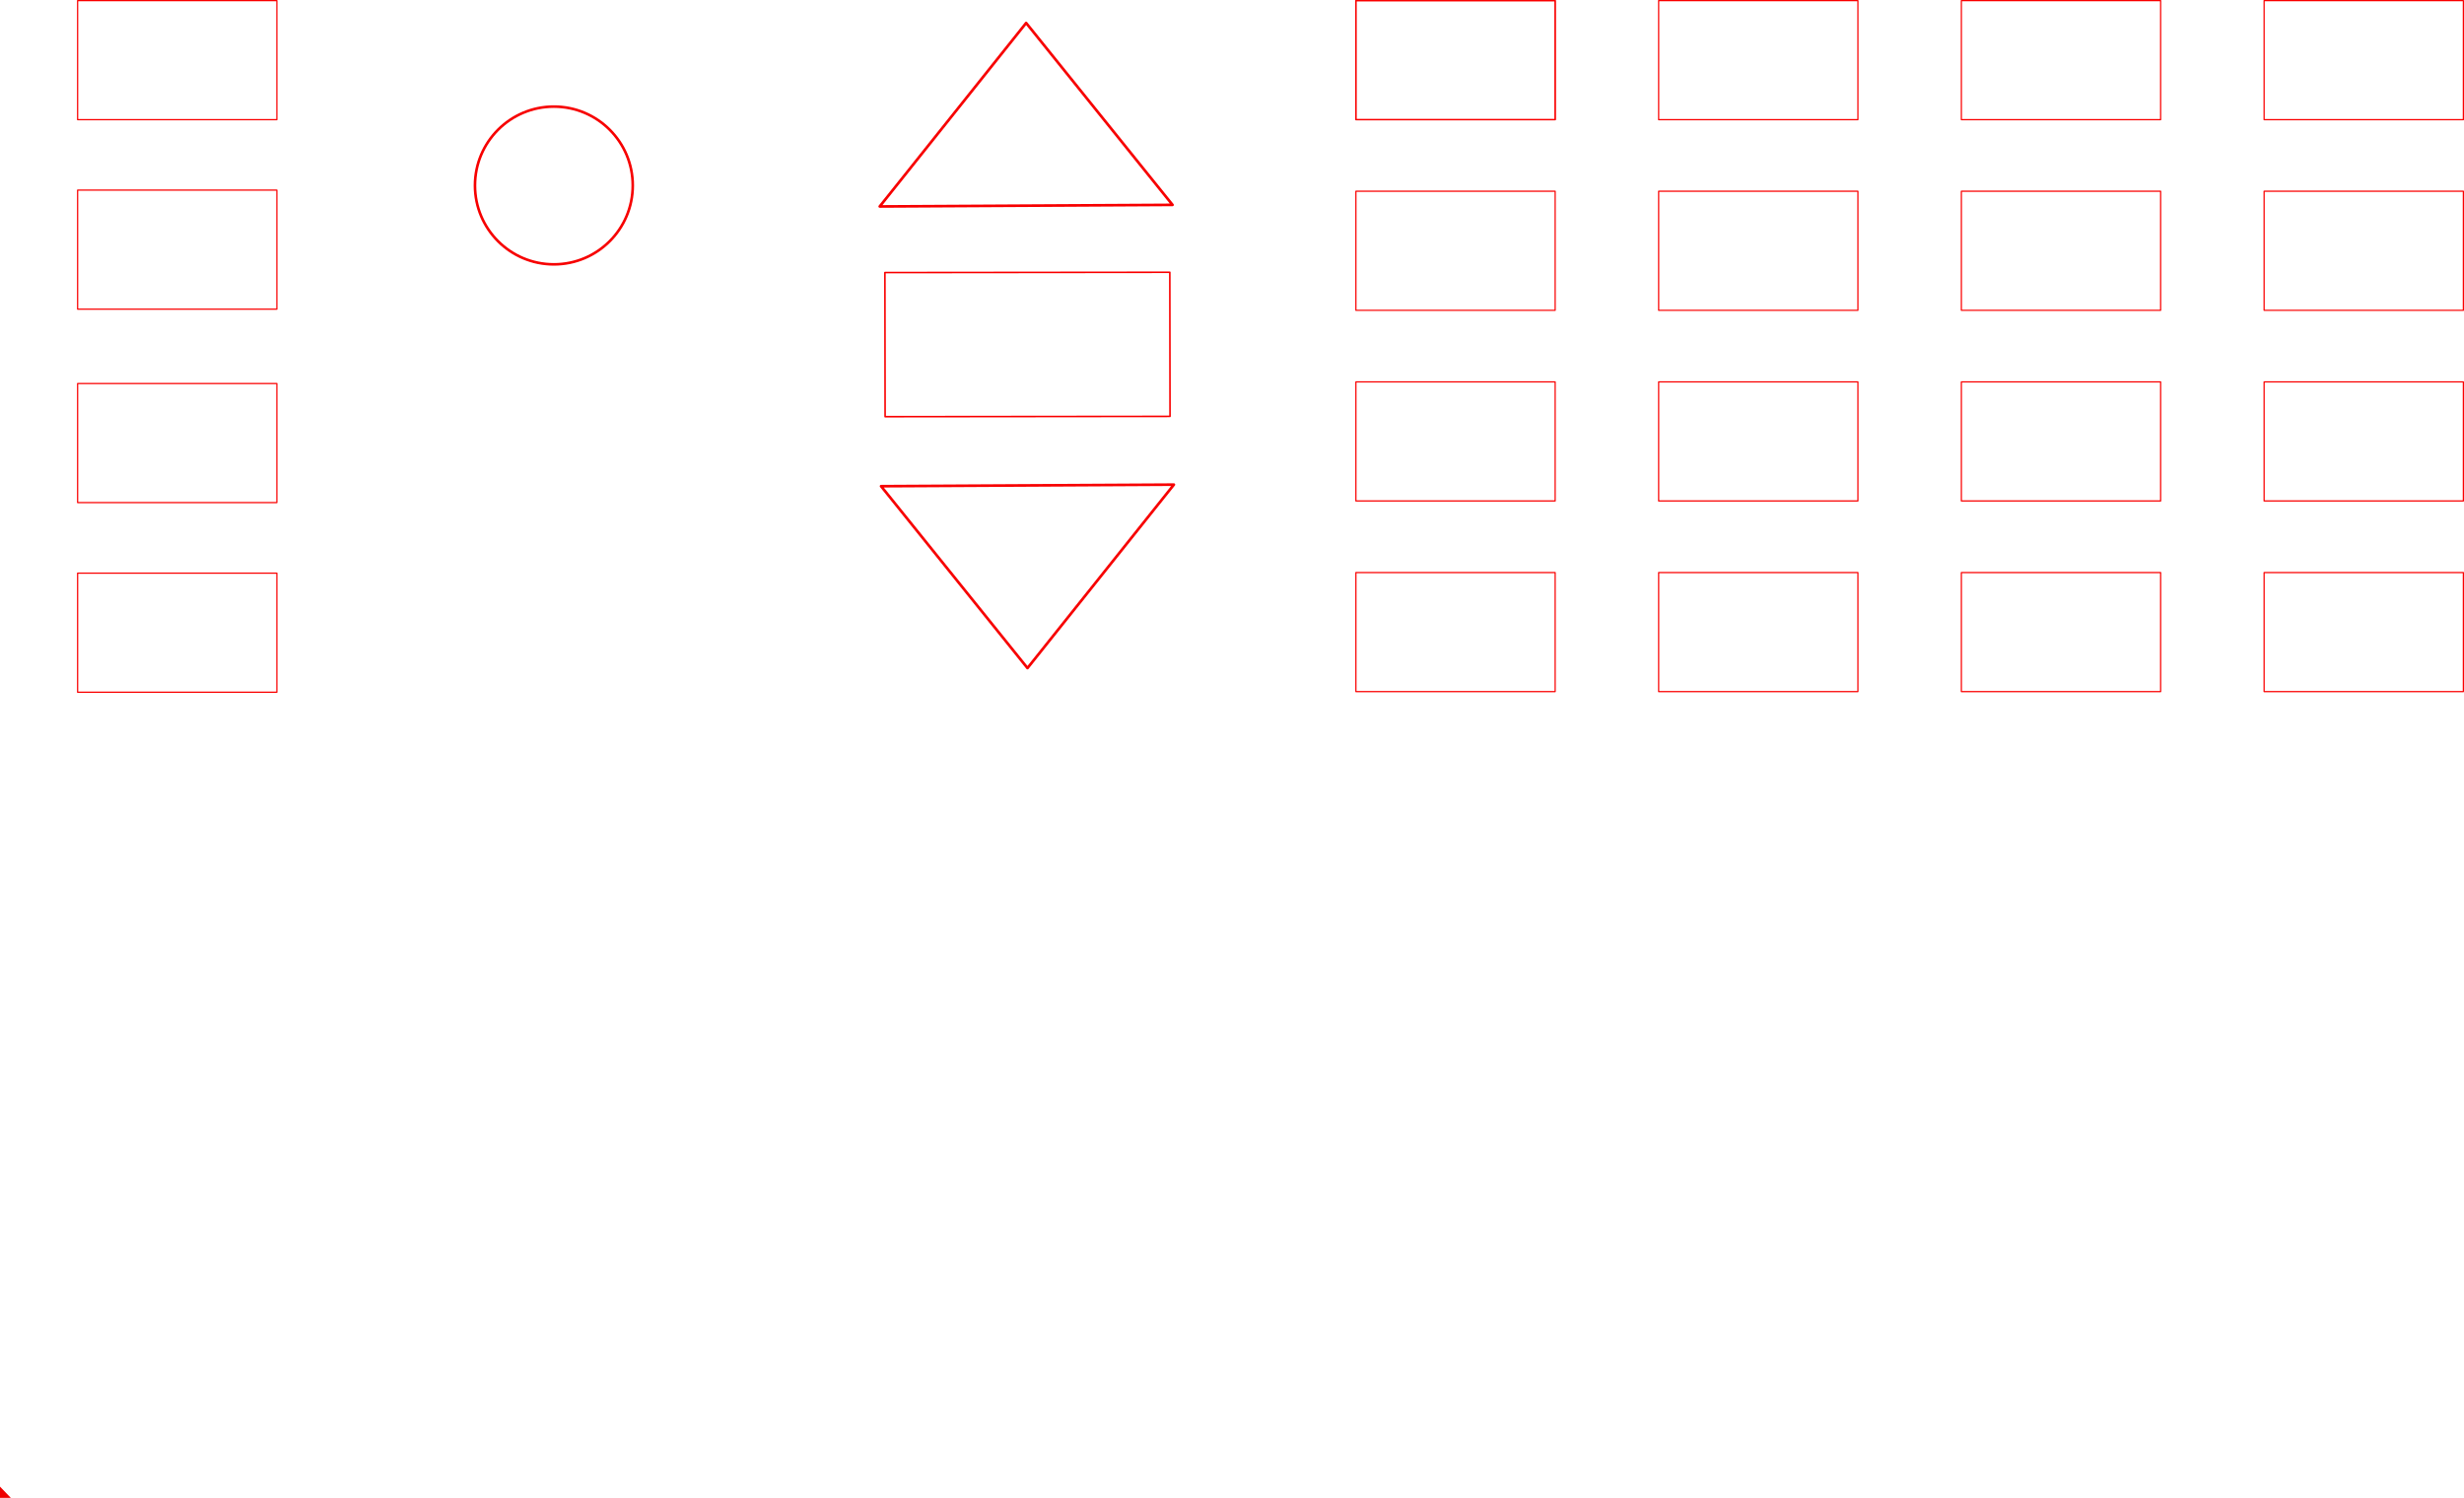
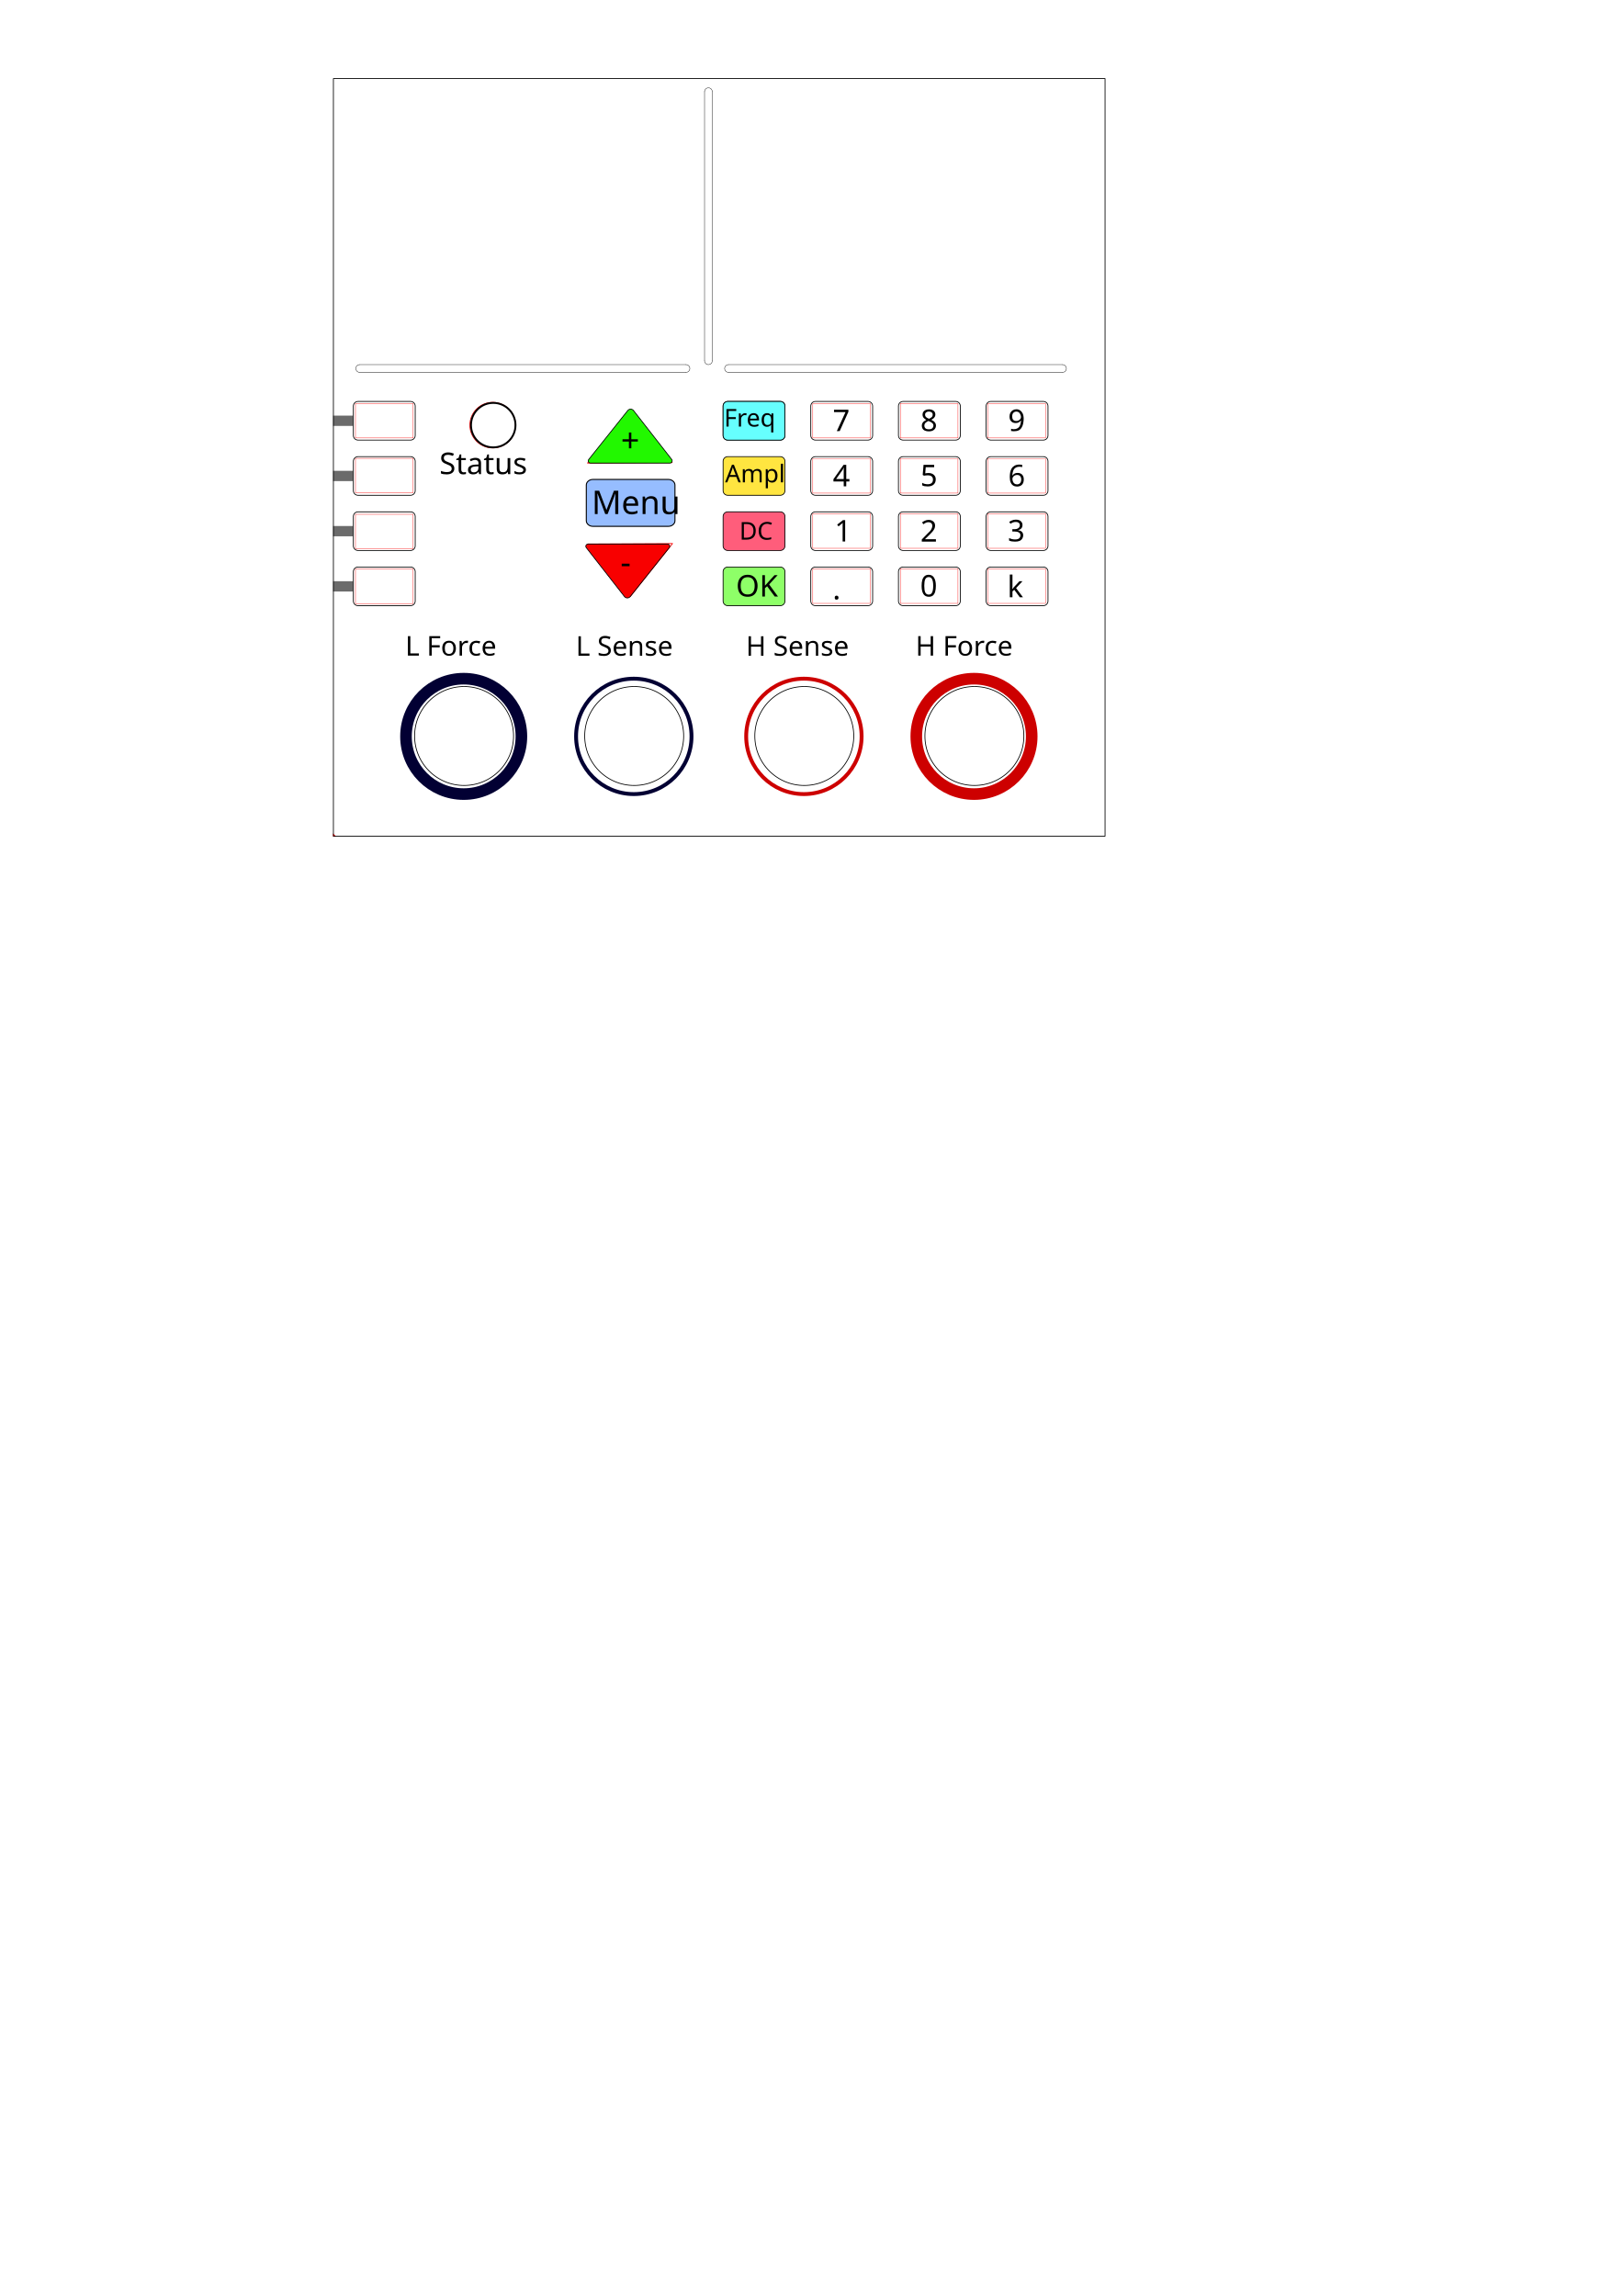
- <svg xmlns="http://www.w3.org/2000/svg" xmlns:xlink="http://www.w3.org/1999/xlink" width="92.175mm" height="56.037mm" viewBox="0 0 92.175 56.037" version="1.1" id="svg5">
-   <defs id="defs2">
-     </defs>
-   <g id="layer1" style="display:none" transform="translate(-43.07129,-52.17842)">
+ <svg xmlns="http://www.w3.org/2000/svg" xmlns:xlink="http://www.w3.org/1999/xlink" width="210mm" height="297mm" viewBox="0 0 210 297" version="1.1" id="svg5" xml:space="preserve">
+   <defs id="defs2" />
+   <g id="layer1" style="display:none">
    <g id="g2753">
      <g id="g2691" transform="translate(-32.35114,12.94114)">
        <circle style="fill:none;stroke:#000000;stroke-width:0.1;stroke-linejoin:round;stroke-dasharray:none;stroke-opacity:1" id="path234" cx="92.322" cy="82.314" r="6.4" />
        <circle style="fill:none;stroke:#000000;stroke-width:0.1;stroke-linejoin:round;stroke-dasharray:none;stroke-opacity:1" id="path234-3" cx="114.322" cy="82.314" r="6.4" />
        <circle style="fill:none;stroke:#000000;stroke-width:0.1;stroke-linejoin:round;stroke-dasharray:none;stroke-opacity:1" id="path234-3-6" cx="136.322" cy="82.314" r="6.4" />
        <circle style="fill:none;stroke:#000000;stroke-width:0.1;stroke-linejoin:round;stroke-dasharray:none;stroke-opacity:1" id="path234-3-7" cx="158.322" cy="82.314" r="6.4" />
      </g>
      <rect style="fill:none;stroke:#000000;stroke-width:0.1;stroke-linejoin:round;stroke-dasharray:none;stroke-opacity:1" id="rect2745" width="99.8" height="60" x="43.071" y="48.215" />
    </g>
  </g>
-   <g id="layer2" style="display:inline" transform="translate(-43.07129,-52.17842)">
+   <g id="layer2" style="display:inline">
    <rect style="fill:none;fill-opacity:1;stroke:#fa0000;stroke-width:0.046;stroke-linejoin:round;stroke-dasharray:none;stroke-opacity:1" id="rect6044" width="7.454" height="4.454" x="93.794" y="52.201" />
    <g id="g12005" transform="translate(30.44091,0.3992477)">
      <rect style="fill:none;fill-opacity:1;stroke:#fa0000;stroke-width:0.046;stroke-linejoin:round;stroke-dasharray:none;stroke-opacity:1" id="use10868" width="7.454" height="4.454" x="63.353" y="51.802" />
      <rect style="fill:none;fill-opacity:1;stroke:#fa0000;stroke-width:0.046;stroke-linejoin:round;stroke-dasharray:none;stroke-opacity:1" id="use10870" width="7.454" height="4.454" x="63.353" y="58.934" />
      <rect style="fill:none;fill-opacity:1;stroke:#fa0000;stroke-width:0.046;stroke-linejoin:round;stroke-dasharray:none;stroke-opacity:1" id="use10872" width="7.454" height="4.454" x="63.353" y="66.067" />
      <rect style="fill:none;fill-opacity:1;stroke:#fa0000;stroke-width:0.046;stroke-linejoin:round;stroke-dasharray:none;stroke-opacity:1" id="use10874" width="7.454" height="4.454" x="63.353" y="73.199" />
      <rect style="fill:none;fill-opacity:1;stroke:#fa0000;stroke-width:0.046;stroke-linejoin:round;stroke-dasharray:none;stroke-opacity:1" id="use10876" width="7.454" height="4.454" x="74.678" y="51.802" />
      <rect style="fill:none;fill-opacity:1;stroke:#fa0000;stroke-width:0.046;stroke-linejoin:round;stroke-dasharray:none;stroke-opacity:1" id="use10878" width="7.454" height="4.454" x="74.678" y="58.934" />
      <rect style="fill:none;fill-opacity:1;stroke:#fa0000;stroke-width:0.046;stroke-linejoin:round;stroke-dasharray:none;stroke-opacity:1" id="use10880" width="7.454" height="4.454" x="74.678" y="66.067" />
      <rect style="fill:none;fill-opacity:1;stroke:#fa0000;stroke-width:0.06;stroke-linejoin:round;stroke-dasharray:none;stroke-opacity:1" id="use10880-9" width="10.658" height="5.391" x="45.648" y="62.021" transform="matrix(0.9999995,-9.8935092e-4,0.00138096,0.9999991,0,0)" />
      <rect style="fill:none;fill-opacity:1;stroke:#fa0000;stroke-width:0.046;stroke-linejoin:round;stroke-dasharray:none;stroke-opacity:1" id="use10882" width="7.454" height="4.454" x="74.678" y="73.199" />
      <rect style="fill:none;fill-opacity:1;stroke:#fa0000;stroke-width:0.046;stroke-linejoin:round;stroke-dasharray:none;stroke-opacity:1" id="use10882-3" width="7.454" height="4.454" x="15.534" y="51.802" />
      <rect style="fill:none;fill-opacity:1;stroke:#fa0000;stroke-width:0.046;stroke-linejoin:round;stroke-dasharray:none;stroke-opacity:1" id="use10884" width="7.454" height="4.454" x="86.003" y="51.802" />
      <rect style="fill:none;fill-opacity:1;stroke:#fa0000;stroke-width:0.046;stroke-linejoin:round;stroke-dasharray:none;stroke-opacity:1" id="use10886" width="7.454" height="4.454" x="86.003" y="58.934" />
      <rect style="fill:none;fill-opacity:1;stroke:#fa0000;stroke-width:0.046;stroke-linejoin:round;stroke-dasharray:none;stroke-opacity:1" id="use10888" width="7.454" height="4.454" x="86.003" y="66.067" />
      <rect style="fill:none;fill-opacity:1;stroke:#fa0000;stroke-width:0.046;stroke-linejoin:round;stroke-dasharray:none;stroke-opacity:1" id="use10890" width="7.454" height="4.454" x="86.003" y="73.199" />
      <rect style="fill:none;fill-opacity:1;stroke:#fa0000;stroke-width:0.046;stroke-linejoin:round;stroke-dasharray:none;stroke-opacity:1" id="use10892" width="7.454" height="4.454" x="97.328" y="51.802" />
      <rect style="fill:none;fill-opacity:1;stroke:#fa0000;stroke-width:0.046;stroke-linejoin:round;stroke-dasharray:none;stroke-opacity:1" id="use10894" width="7.454" height="4.454" x="97.328" y="58.934" />
      <rect style="fill:none;fill-opacity:1;stroke:#fa0000;stroke-width:0.046;stroke-linejoin:round;stroke-dasharray:none;stroke-opacity:1" id="use10896" width="7.454" height="4.454" x="97.328" y="66.067" />
      <rect style="fill:none;fill-opacity:1;stroke:#fa0000;stroke-width:0.046;stroke-linejoin:round;stroke-dasharray:none;stroke-opacity:1" id="use10898" width="7.454" height="4.454" x="97.328" y="73.199" />
      <rect style="fill:none;fill-opacity:1;stroke:#fa0000;stroke-width:0.046;stroke-linejoin:round;stroke-dasharray:none;stroke-opacity:1" id="use10882-7" width="7.454" height="4.454" x="15.534" y="58.892" />
      <rect style="fill:none;fill-opacity:1;stroke:#fa0000;stroke-width:0.046;stroke-linejoin:round;stroke-dasharray:none;stroke-opacity:1" id="use10882-5" width="7.454" height="4.454" x="15.534" y="66.127" />
      <rect style="fill:none;fill-opacity:1;stroke:#fa0000;stroke-width:0.046;stroke-linejoin:round;stroke-dasharray:none;stroke-opacity:1" id="use10882-9" width="7.454" height="4.454" x="15.534" y="73.222" />
      <path style="fill:none;fill-opacity:1;stroke:#f70000;stroke-width:0.1;stroke-linejoin:round;stroke-dasharray:none;stroke-opacity:1" d="m 45.59,69.968 5.477,6.805 5.477,-6.863 z" id="path24704" />
      <path style="display:inline;fill:none;fill-opacity:1;stroke:#f70000;stroke-width:0.1;stroke-linejoin:round;stroke-dasharray:none;stroke-opacity:1" d="M 56.493,59.444 51.017,52.639 45.54,59.503 Z" id="path24704-4" />
-       <circle style="fill:none;fill-opacity:1;stroke:#f70000;stroke-width:0.098;stroke-linejoin:round;stroke-dasharray:none;stroke-opacity:1" id="path24825" cx="33.35" cy="58.718" r="2.951" />
+       <circle style="fill:none;fill-opacity:1;stroke:#f70000;stroke-width:0.098;stroke-linejoin:round;stroke-dasharray:none;stroke-opacity:1" id="path24825" cx="33.277" cy="54.594" r="2.951" />
    </g>
    <path style="display:inline;fill:#ef0000;fill-opacity:1;stroke:none;stroke-width:0.1;stroke-linejoin:round;stroke-dasharray:none;stroke-opacity:1" d="m 43.071,108.215 v -0.42 l 0.404,0.42 z" id="path23419" />
  </g>
-   <g id="layer3" style="display:none" transform="translate(-43.07129,-52.17842)">
+   <g id="layer3" style="display:inline">
    <g id="g20740" transform="translate(2.842556,-2.272348)" style="fill:#0013f8;fill-opacity:0.725">
      <use x="0" y="0" xlink:href="#rect6044" transform="matrix(1.445973,0,0,1.210483,-62.29399,1.454237)" id="use10880-3" style="fill:#0013f8;fill-opacity:0.725" />
      <rect style="fill:#96bdff;fill-opacity:1;stroke:#000000;stroke-width:0.132;stroke-linejoin:round;stroke-dasharray:none;stroke-opacity:1" id="use8303-7" width="11.465" height="6.067" x="72.987" y="64.29" rx="0.86" ry="0.728" />
      <text xml:space="preserve" style="font-size:4.233px;font-family:'Ioskeley Mono';-inkscape-font-specification:'Ioskeley Mono';fill:#000000;fill-opacity:1;stroke:none;stroke-width:0.05;stroke-linejoin:round;stroke-dasharray:none;stroke-opacity:1" x="73.682" y="68.767" id="text12061-9-6">
        <tspan id="tspan12059-3-1" style="font-size:4.233px;fill:#000000;fill-opacity:1;stroke:none;stroke-width:0.05" x="73.682" y="68.767">Menu</tspan>
      </text>
    </g>
    <g id="g6038">
      <circle style="fill:none;stroke:#cd0000;stroke-width:1.5;stroke-linejoin:round;stroke-dasharray:none;stroke-opacity:1" id="path3483" cx="125.971" cy="95.255" r="7.464" />
      <circle style="fill:none;stroke:#cd0000;stroke-width:0.5;stroke-linejoin:round;stroke-dasharray:none;stroke-opacity:1" id="path3483-5" cx="103.971" cy="95.255" r="7.464" />
      <circle style="fill:none;stroke:#020033;stroke-width:1.5;stroke-linejoin:round;stroke-dasharray:none;stroke-opacity:1" id="path3483-3" cx="-59.971" cy="95.255" r="7.464" transform="scale(-1,1)" />
      <circle style="fill:none;stroke:#020033;stroke-width:0.5;stroke-linejoin:round;stroke-dasharray:none;stroke-opacity:1" id="path3483-5-5" cx="-81.971" cy="95.255" r="7.464" transform="scale(-1,1)" />
      <text xml:space="preserve" style="font-size:3.528px;font-family:'Ioskeley Mono';-inkscape-font-specification:'Ioskeley Mono';fill:#000000;fill-opacity:1;stroke:none;stroke-width:0.7;stroke-linejoin:round;stroke-dasharray:none;stroke-opacity:1" x="118.413" y="84.805" id="text4388">
        <tspan id="tspan4386" style="fill:#000000;fill-opacity:1;stroke:none;stroke-width:0.7;stroke-dasharray:none" x="118.413" y="84.805">H Force </tspan>
      </text>
      <text xml:space="preserve" style="font-size:3.528px;font-family:'Ioskeley Mono';-inkscape-font-specification:'Ioskeley Mono';fill:#000000;fill-opacity:1;stroke:none;stroke-width:0.7;stroke-linejoin:round;stroke-dasharray:none;stroke-opacity:1" x="52.413" y="84.805" id="text4388-6">
        <tspan id="tspan4386-2" style="fill:#000000;fill-opacity:1;stroke:none;stroke-width:0.7;stroke-dasharray:none" x="52.413" y="84.805">L Force </tspan>
      </text>
      <text xml:space="preserve" style="font-size:3.528px;font-family:'Ioskeley Mono';-inkscape-font-specification:'Ioskeley Mono';fill:#000000;fill-opacity:1;stroke:none;stroke-width:0.7;stroke-linejoin:round;stroke-dasharray:none;stroke-opacity:1" x="74.473" y="84.819" id="text5985">
        <tspan id="tspan5983" style="stroke-width:0.7" x="74.473" y="84.819">L Sense</tspan>
      </text>
      <text xml:space="preserve" style="font-size:3.528px;font-family:'Ioskeley Mono';-inkscape-font-specification:'Ioskeley Mono';fill:#000000;fill-opacity:1;stroke:none;stroke-width:0.7;stroke-linejoin:round;stroke-dasharray:none;stroke-opacity:1" x="96.473" y="84.819" id="text5985-9">
        <tspan id="tspan5983-1" style="stroke-width:0.7" x="96.473" y="84.819">H Sense</tspan>
      </text>
    </g>
    <rect style="fill:#8eff68;fill-opacity:1;stroke:#000000;stroke-width:0.1;stroke-linejoin:round;stroke-dasharray:none;stroke-opacity:1" id="use8321" width="8" height="5" x="93.521" y="73.348" rx="0.6" ry="0.6" />
    <rect style="fill:none;fill-opacity:1;stroke:#000000;stroke-width:0.1;stroke-linejoin:round;stroke-dasharray:none;stroke-opacity:1" id="rect6044-2" width="8" height="5" x="93.521" y="51.928" rx="0.6" ry="0.6" />
    <rect style="fill:#66fffe;fill-opacity:1;stroke:#000000;stroke-width:0.1;stroke-linejoin:round;stroke-dasharray:none;stroke-opacity:1" id="use8291" width="8" height="5" x="93.521" y="51.928" rx="0.6" ry="0.6" />
    <rect style="fill:#ffe540;fill-opacity:1;stroke:#000000;stroke-width:0.1;stroke-linejoin:round;stroke-dasharray:none;stroke-opacity:1" id="use8293" width="8" height="5" x="93.521" y="59.068" rx="0.6" ry="0.6" />
    <rect style="fill:#ff5d7b;fill-opacity:1;stroke:#000000;stroke-width:0.1;stroke-linejoin:round;stroke-dasharray:none;stroke-opacity:1" id="use8295" width="8" height="5" x="93.521" y="66.208" rx="0.6" ry="0.6" />
    <rect style="fill:none;fill-opacity:1;stroke:#000000;stroke-width:0.1;stroke-linejoin:round;stroke-dasharray:none;stroke-opacity:1" id="use8297" width="8" height="5" x="127.541" y="73.348" rx="0.6" ry="0.6" />
    <rect style="fill:none;fill-opacity:1;stroke:#000000;stroke-width:0.1;stroke-linejoin:round;stroke-dasharray:none;stroke-opacity:1" id="use8299" width="8" height="5" x="104.861" y="51.928" rx="0.6" ry="0.6" />
    <rect style="fill:none;fill-opacity:1;stroke:#000000;stroke-width:0.1;stroke-linejoin:round;stroke-dasharray:none;stroke-opacity:1" id="use8301" width="8" height="5" x="104.861" y="59.068" rx="0.6" ry="0.6" />
    <rect style="fill:none;fill-opacity:1;stroke:#000000;stroke-width:0.1;stroke-linejoin:round;stroke-dasharray:none;stroke-opacity:1" id="use8303" width="8" height="5" x="104.861" y="66.208" rx="0.6" ry="0.6" />
    <rect style="fill:none;fill-opacity:1;stroke:#000000;stroke-width:0.1;stroke-linejoin:round;stroke-dasharray:none;stroke-opacity:1" id="use8305" width="8" height="5" x="104.861" y="73.348" rx="0.6" ry="0.6" />
    <rect style="fill:none;fill-opacity:1;stroke:#000000;stroke-width:0.1;stroke-linejoin:round;stroke-dasharray:none;stroke-opacity:1" id="use8307" width="8" height="5" x="116.201" y="51.928" rx="0.6" ry="0.6" />
    <rect style="fill:none;fill-opacity:1;stroke:#000000;stroke-width:0.1;stroke-linejoin:round;stroke-dasharray:none;stroke-opacity:1" id="use8309" width="8" height="5" x="116.201" y="59.068" rx="0.6" ry="0.6" />
    <rect style="fill:none;fill-opacity:1;stroke:#000000;stroke-width:0.1;stroke-linejoin:round;stroke-dasharray:none;stroke-opacity:1" id="use8311" width="8" height="5" x="116.201" y="66.208" rx="0.6" ry="0.6" />
    <rect style="fill:none;fill-opacity:1;stroke:#000000;stroke-width:0.1;stroke-linejoin:round;stroke-dasharray:none;stroke-opacity:1" id="use8313" width="8" height="5" x="116.201" y="73.348" rx="0.6" ry="0.6" />
    <rect style="fill:none;fill-opacity:1;stroke:#000000;stroke-width:0.1;stroke-linejoin:round;stroke-dasharray:none;stroke-opacity:1" id="use8315" width="8" height="5" x="127.541" y="51.928" rx="0.6" ry="0.6" />
    <rect style="fill:none;fill-opacity:1;stroke:#000000;stroke-width:0.1;stroke-linejoin:round;stroke-dasharray:none;stroke-opacity:1" id="use8317" width="8" height="5" x="127.541" y="59.068" rx="0.6" ry="0.6" />
    <rect style="fill:none;fill-opacity:1;stroke:#000000;stroke-width:0.1;stroke-linejoin:round;stroke-dasharray:none;stroke-opacity:1" id="use8319" width="8" height="5" x="127.541" y="66.208" rx="0.6" ry="0.6" />
    <text xml:space="preserve" style="font-size:3.881px;font-family:'Ioskeley Mono';-inkscape-font-specification:'Ioskeley Mono';fill:#000000;fill-opacity:1;stroke:none;stroke-width:0.1;stroke-linejoin:round;stroke-dasharray:none;stroke-opacity:1" x="107.697" y="55.767" id="text8688">
      <tspan id="tspan8686" style="stroke-width:0.1" x="107.697" y="55.767">7</tspan>
    </text>
    <text xml:space="preserve" style="font-size:3.881px;font-family:'Ioskeley Mono';-inkscape-font-specification:'Ioskeley Mono';fill:#000000;fill-opacity:1;stroke:none;stroke-width:0.1;stroke-linejoin:round;stroke-dasharray:none;stroke-opacity:1" x="119.037" y="55.767" id="text8692">
      <tspan id="tspan8690" style="stroke-width:0.1" x="119.037" y="55.767">8</tspan>
    </text>
    <text xml:space="preserve" style="font-size:3.881px;font-family:'Ioskeley Mono';-inkscape-font-specification:'Ioskeley Mono';fill:#000000;fill-opacity:1;stroke:none;stroke-width:0.1;stroke-linejoin:round;stroke-dasharray:none;stroke-opacity:1" x="130.377" y="55.752" id="text8696">
      <tspan id="tspan8694" style="stroke-width:0.1" x="130.377" y="55.752">9</tspan>
    </text>
    <text xml:space="preserve" style="font-size:3.881px;font-family:'Ioskeley Mono';-inkscape-font-specification:'Ioskeley Mono';fill:#000000;fill-opacity:1;stroke:none;stroke-width:0.1;stroke-linejoin:round;stroke-dasharray:none;stroke-opacity:1" x="107.713" y="62.907" id="text8700">
      <tspan id="tspan8698" style="stroke-width:0.1" x="107.713" y="62.907">4</tspan>
    </text>
    <text xml:space="preserve" style="font-size:3.881px;font-family:'Ioskeley Mono';-inkscape-font-specification:'Ioskeley Mono';fill:#000000;fill-opacity:1;stroke:none;stroke-width:0.1;stroke-linejoin:round;stroke-dasharray:none;stroke-opacity:1" x="119.024" y="62.892" id="text8704">
      <tspan id="tspan8702" style="stroke-width:0.1" x="119.024" y="62.892">5</tspan>
    </text>
    <text xml:space="preserve" style="font-size:3.881px;font-family:'Ioskeley Mono';-inkscape-font-specification:'Ioskeley Mono';fill:#000000;fill-opacity:1;stroke:none;stroke-width:0.1;stroke-linejoin:round;stroke-dasharray:none;stroke-opacity:1" x="130.377" y="62.907" id="text8708">
      <tspan id="tspan8706" style="stroke-width:0.1" x="130.377" y="62.907">6</tspan>
    </text>
    <text xml:space="preserve" style="font-size:3.881px;font-family:'Ioskeley Mono';-inkscape-font-specification:'Ioskeley Mono';fill:#000000;fill-opacity:1;stroke:none;stroke-width:0.1;stroke-linejoin:round;stroke-dasharray:none;stroke-opacity:1" x="107.934" y="70.047" id="text8712">
      <tspan id="tspan8710" style="stroke-width:0.1" x="107.934" y="70.047">1</tspan>
    </text>
    <text xml:space="preserve" style="font-size:3.881px;font-family:'Ioskeley Mono';-inkscape-font-specification:'Ioskeley Mono';fill:#000000;fill-opacity:1;stroke:none;stroke-width:0.1;stroke-linejoin:round;stroke-dasharray:none;stroke-opacity:1" x="119.033" y="70.063" id="text8716">
      <tspan id="tspan8714" style="stroke-width:0.1" x="119.033" y="70.063">2</tspan>
    </text>
    <text xml:space="preserve" style="font-size:3.881px;font-family:'Ioskeley Mono';-inkscape-font-specification:'Ioskeley Mono';fill:#000000;fill-opacity:1;stroke:none;stroke-width:0.1;stroke-linejoin:round;stroke-dasharray:none;stroke-opacity:1" x="130.337" y="70.032" id="text8720">
      <tspan id="tspan8718" style="stroke-width:0.1" x="130.337" y="70.032">3</tspan>
    </text>
    <text xml:space="preserve" style="font-size:3.881px;font-family:'Ioskeley Mono';-inkscape-font-specification:'Ioskeley Mono';fill:#000000;fill-opacity:1;stroke:none;stroke-width:0.1;stroke-linejoin:round;stroke-dasharray:none;stroke-opacity:1" x="119.007" y="77.165" id="text8724">
      <tspan id="tspan8722" style="stroke-width:0.1" x="119.007" y="77.165">0</tspan>
    </text>
    <text xml:space="preserve" style="font-size:3.881px;font-family:'Ioskeley Mono';-inkscape-font-specification:'Ioskeley Mono';fill:#000000;fill-opacity:1;stroke:none;stroke-width:0.1;stroke-linejoin:round;stroke-dasharray:none;stroke-opacity:1" x="107.68" y="77.52" id="text8728">
      <tspan id="tspan8726" style="stroke-width:0.1" x="107.68" y="77.52">.</tspan>
    </text>
    <g id="g21944">
      <rect style="display:inline;fill:#6b6b6b;fill-opacity:1;stroke:none;stroke-width:0.279;stroke-linejoin:round;stroke-dasharray:none;stroke-opacity:1" id="rect17221" width="2.581" height="1.331" x="12.64" y="53.364" transform="translate(30.44091,0.3992477)" />
      <rect style="display:inline;fill:#6b6b6b;fill-opacity:1;stroke:none;stroke-width:0.279;stroke-linejoin:round;stroke-dasharray:none;stroke-opacity:1" id="rect17221-2" width="2.581" height="1.331" x="12.64" y="60.504" transform="translate(30.44091,0.3992477)" />
      <rect style="display:inline;fill:#6b6b6b;fill-opacity:1;stroke:none;stroke-width:0.279;stroke-linejoin:round;stroke-dasharray:none;stroke-opacity:1" id="rect17221-28" width="2.581" height="1.331" x="12.64" y="67.644" transform="translate(30.44091,0.3992477)" />
      <rect style="display:inline;fill:#6b6b6b;fill-opacity:1;stroke:none;stroke-width:0.279;stroke-linejoin:round;stroke-dasharray:none;stroke-opacity:1" id="rect17221-9" width="2.581" height="1.331" x="12.64" y="74.784" transform="translate(30.44091,0.3992477)" />
      <rect style="fill:none;fill-opacity:1;stroke:#000000;stroke-width:0.1;stroke-linejoin:round;stroke-dasharray:none;stroke-opacity:1" id="use8299-6" width="8" height="5" x="45.702" y="51.928" rx="0.6" ry="0.6" />
      <rect style="fill:none;fill-opacity:1;stroke:#000000;stroke-width:0.1;stroke-linejoin:round;stroke-dasharray:none;stroke-opacity:1" id="use8301-0" width="8" height="5" x="45.702" y="59.068" rx="0.6" ry="0.6" />
      <rect style="fill:none;fill-opacity:1;stroke:#000000;stroke-width:0.1;stroke-linejoin:round;stroke-dasharray:none;stroke-opacity:1" id="use8303-6" width="8" height="5" x="45.702" y="66.208" rx="0.6" ry="0.6" />
      <rect style="fill:none;fill-opacity:1;stroke:#000000;stroke-width:0.1;stroke-linejoin:round;stroke-dasharray:none;stroke-opacity:1" id="use8305-2" width="8" height="5" x="45.702" y="73.348" rx="0.6" ry="0.6" />
    </g>
    <text xml:space="preserve" style="font-size:3.881px;font-family:'Ioskeley Mono';-inkscape-font-specification:'Ioskeley Mono';fill:#000000;fill-opacity:1;stroke:none;stroke-width:0.1;stroke-linejoin:round;stroke-dasharray:none;stroke-opacity:1" x="95.183" y="77.165" id="text8732">
      <tspan id="tspan8730" style="stroke-width:0.1" x="95.183" y="77.165">OK</tspan>
    </text>
    <text xml:space="preserve" style="font-size:3.881px;font-family:'Ioskeley Mono';-inkscape-font-specification:'Ioskeley Mono';fill:#000000;fill-opacity:1;stroke:none;stroke-width:0.05;stroke-linejoin:round;stroke-dasharray:none;stroke-opacity:1" x="130.274" y="77.262" id="text13335">
      <tspan id="tspan13333" style="font-size:3.881px;stroke-width:0.05" x="130.274" y="77.262">k</tspan>
    </text>
    <text xml:space="preserve" style="font-size:3.175px;font-family:'Ioskeley Mono';-inkscape-font-specification:'Ioskeley Mono';fill:#000000;fill-opacity:1;stroke:none;stroke-width:0.05;stroke-linejoin:round;stroke-dasharray:none;stroke-opacity:1" x="93.643" y="55.175" id="text12061">
      <tspan id="tspan12059" style="font-size:3.175px;fill:#000000;fill-opacity:1;stroke:none;stroke-width:0.05" x="93.643" y="55.175">Freq</tspan>
    </text>
    <text xml:space="preserve" style="font-size:3.175px;font-family:'Ioskeley Mono';-inkscape-font-specification:'Ioskeley Mono';fill:#000000;fill-opacity:1;stroke:none;stroke-width:0.05;stroke-linejoin:round;stroke-dasharray:none;stroke-opacity:1" x="93.776" y="62.394" id="text12061-7">
      <tspan id="tspan12059-0" style="font-size:3.175px;fill:#000000;fill-opacity:1;stroke:none;stroke-width:0.05" x="93.776" y="62.394">Ampl</tspan>
    </text>
    <text xml:space="preserve" style="font-size:3.175px;font-family:'Ioskeley Mono';-inkscape-font-specification:'Ioskeley Mono';fill:#000000;fill-opacity:1;stroke:none;stroke-width:0.05;stroke-linejoin:round;stroke-dasharray:none;stroke-opacity:1" x="95.616" y="69.804" id="text12061-9">
      <tspan id="tspan12059-3" style="font-size:3.175px;fill:#000000;fill-opacity:1;stroke:none;stroke-width:0.05" x="95.616" y="69.804">DC</tspan>
    </text>
    <path style="fill:#22f800;fill-opacity:1;stroke:#000000;stroke-width:0.1;stroke-linejoin:round;stroke-dasharray:none;stroke-opacity:1" d="m 81.193,53.103 -5.05,6.33 a 0.289,0.289 64.291 0 0 0.226,0.469 h 10.273 a 0.293,0.293 116.009 0 0 0.231,-0.473 l -4.936,-6.322 a 0.474,0.474 0.3 0 0 -0.743,-0.004 z" id="path21745" />
-     <path style="fill:#f80000;fill-opacity:1;stroke:#000000;stroke-width:0.1;stroke-linejoin:round;stroke-dasharray:none;stroke-opacity:1" d="m 81.822,77 5.05,-6.33 A 0.289,0.289 64.291 0 0 86.646,70.2 H 76.373 a 0.293,0.293 116.009 0 0 -0.231,0.473 l 4.936,6.322 a 0.474,0.474 0.3 0 0 0.743,0.004 z" id="path21745-9" />
+     <path style="fill:#f80000;fill-opacity:1;stroke:#000000;stroke-width:0.1;stroke-linejoin:round;stroke-dasharray:none;stroke-opacity:1" d="m 81.507,77.172 5.05,-6.33 A 0.289,0.289 64.291 0 0 86.332,70.373 H 76.058 a 0.293,0.293 116.009 0 0 -0.231,0.473 l 4.936,6.322 a 0.474,0.474 0.3 0 0 0.743,0.004 z" id="path21745-9" />
    <text xml:space="preserve" style="font-size:4.233px;font-family:'Ioskeley Mono';-inkscape-font-specification:'Ioskeley Mono';fill:none;fill-opacity:1;stroke:#000000;stroke-width:0.1;stroke-linejoin:round;stroke-dasharray:none;stroke-opacity:1" x="80.292" y="58.458" id="text21789">
      <tspan id="tspan21787" style="fill:#000000;fill-opacity:1;stroke:none;stroke-width:0.1" x="80.292" y="58.458">+</tspan>
    </text>
    <text xml:space="preserve" style="font-size:4.233px;font-family:'Ioskeley Mono';-inkscape-font-specification:'Ioskeley Mono';fill:none;fill-opacity:1;stroke:#000000;stroke-width:0.1;stroke-linejoin:round;stroke-dasharray:none;stroke-opacity:1" x="80.237" y="74.211" id="text21789-3">
      <tspan id="tspan21787-1" style="fill:#000000;fill-opacity:1;stroke:none;stroke-width:0.1" x="80.237" y="74.211">-</tspan>
    </text>
-     <g id="g21949" style="display:inline">
+     <g id="g21949" style="display:inline" transform="translate(2.2914276e-6,-4.124488)">
      <circle style="fill:none;fill-opacity:1;stroke:#000000;stroke-width:0.244;stroke-linejoin:round;stroke-dasharray:none;stroke-opacity:1" id="path15567" cx="63.791" cy="59.118" r="2.878" />
-       <text xml:space="preserve" style="font-size:3.881px;font-family:'Ioskeley Mono';-inkscape-font-specification:'Ioskeley Mono';fill:none;fill-opacity:1;stroke:#000000;stroke-width:0.3;stroke-linejoin:round;stroke-dasharray:none;stroke-opacity:1" x="56.825" y="55.102" id="text15571">
-         <tspan id="tspan15569" style="fill:#000000;fill-opacity:1;stroke:none;stroke-width:0.3" x="56.825" y="55.102">Status</tspan>
+       <text xml:space="preserve" style="font-size:3.881px;font-family:'Ioskeley Mono';-inkscape-font-specification:'Ioskeley Mono';fill:none;fill-opacity:1;stroke:#000000;stroke-width:0.3;stroke-linejoin:round;stroke-dasharray:none;stroke-opacity:1" x="56.825" y="65.457" id="text15571">
+         <tspan id="tspan15569" style="fill:#000000;fill-opacity:1;stroke:none;stroke-width:0.3" x="56.825" y="65.457">Status</tspan>
      </text>
    </g>
  </g>
+   <g id="layer4" style="display:inline">
+     <g id="g27654" transform="translate(-35.87871,-8.3347)">
+       <g style="fill:#000000;fill-opacity:1;stroke:#000000;stroke-linecap:round;stroke-linejoin:round;stroke-opacity:1" id="g27588" />
+       <g style="fill:none;stroke:#000000;stroke-width:0.05;stroke-linecap:round;stroke-linejoin:round;stroke-opacity:1" id="g27622">
+         <path d="M 127,55 V 20.2" id="path27590" />
+         <path d="M 128,20.2 V 55" id="path27592" />
+         <path d="m 128,20.2 a 0.5,0.5 0 0 0 -1,0" id="path27594" />
+         <path d="m 130.1,55.5 a 0.5,0.5 0 0 0 0,1" id="path27596" />
+         <path d="m 130.1,55.5 h 43.2" id="path27598" />
+         <path d="M 173.3,56.5 H 130.1" id="path27600" />
+         <path d="m 173.3,56.5 a 0.5,0.5 0 0 0 0,-1" id="path27602" />
+         <path d="m 124.6,56.5 a 0.5,0.5 0 0 0 0,-1" id="path27604" />
+         <path d="m 82.4,55.5 a 0.5,0.5 0 0 0 0,1" id="path27606" />
+         <path d="M 124.6,56.5 H 82.4" id="path27608" />
+         <path d="m 82.4,55.5 h 42.2" id="path27610" />
+         <path style="fill:none;stroke:#000000;stroke-width:0.1;stroke-linecap:round;stroke-linejoin:round;stroke-opacity:1" d="m 118.229,97.148 0.325,0.025 0.32,0.041 0.315,0.056 0.31,0.071 0.304,0.086 0.297,0.101 0.291,0.115 0.283,0.128 0.276,0.141 0.268,0.154 0.26,0.167 0.251,0.178 0.242,0.19 0.232,0.201 0.222,0.212 0.212,0.222 0.201,0.232 0.19,0.242 0.178,0.251 0.167,0.26 0.154,0.268 0.141,0.276 0.128,0.283 0.115,0.291 0.101,0.297 0.086,0.304 0.071,0.31 0.056,0.315 0.041,0.32 0.025,0.325 0.008,0.329 -0.008,0.329 -0.025,0.325 -0.041,0.32 -0.056,0.315 -0.071,0.31 -0.086,0.304 -0.101,0.297 -0.115,0.291 -0.128,0.283 -0.141,0.276 -0.154,0.268 -0.167,0.26 -0.178,0.251 -0.19,0.242 -0.201,0.232 -0.212,0.222 -0.222,0.212 -0.232,0.201 -0.242,0.19 -0.251,0.178 -0.26,0.167 -0.268,0.154 -0.276,0.141 -0.283,0.128 -0.291,0.115 -0.297,0.101 -0.304,0.086 -0.31,0.071 -0.315,0.056 -0.32,0.041 -0.325,0.025 -0.329,0.008 -0.329,-0.008 -0.325,-0.025 -0.32,-0.041 -0.315,-0.056 -0.31,-0.071 -0.304,-0.086 -0.297,-0.101 -0.291,-0.115 -0.283,-0.128 -0.276,-0.141 -0.268,-0.154 -0.26,-0.167 -0.251,-0.178 -0.242,-0.19 -0.232,-0.201 -0.222,-0.212 -0.212,-0.222 -0.201,-0.232 -0.19,-0.242 -0.178,-0.251 -0.167,-0.26 -0.154,-0.268 -0.141,-0.276 -0.128,-0.283 -0.115,-0.291 -0.101,-0.297 -0.086,-0.304 -0.071,-0.31 -0.056,-0.315 -0.041,-0.32 -0.025,-0.325 -0.008,-0.329 0.008,-0.329 0.025,-0.325 0.041,-0.32 0.056,-0.315 0.071,-0.31 0.086,-0.304 0.101,-0.297 0.115,-0.291 0.128,-0.283 0.141,-0.276 0.154,-0.268 0.167,-0.26 0.178,-0.251 0.19,-0.242 0.201,-0.232 0.212,-0.222 0.222,-0.212 0.232,-0.201 0.242,-0.19 0.251,-0.178 0.26,-0.167 0.268,-0.154 0.276,-0.141 0.283,-0.128 0.291,-0.115 0.297,-0.101 0.304,-0.086 0.31,-0.071 0.315,-0.056 0.32,-0.041 0.325,-0.025 0.329,-0.008 z" id="path27612" />
+         <path style="fill:none;stroke:#000000;stroke-width:0.1;stroke-linecap:round;stroke-linejoin:round;stroke-opacity:1" d="M 178.8,116.5 H 79 v -98 h 99.8 z" id="path27614" />
+         <path style="fill:none;stroke:#000000;stroke-width:0.1;stroke-linecap:round;stroke-linejoin:round;stroke-opacity:1" d="m 140.229,97.148 0.325,0.025 0.32,0.041 0.315,0.056 0.31,0.071 0.304,0.086 0.297,0.101 0.291,0.115 0.283,0.128 0.276,0.141 0.268,0.154 0.26,0.167 0.251,0.178 0.242,0.19 0.232,0.201 0.222,0.212 0.212,0.222 0.201,0.232 0.19,0.242 0.178,0.251 0.166,0.26 0.154,0.268 0.141,0.276 0.128,0.283 0.115,0.291 0.101,0.297 0.086,0.304 0.071,0.31 0.056,0.315 0.041,0.32 0.025,0.325 0.008,0.329 -0.008,0.329 -0.025,0.325 -0.041,0.32 -0.056,0.315 -0.071,0.31 -0.086,0.304 -0.101,0.297 -0.115,0.291 -0.128,0.283 -0.141,0.276 -0.154,0.268 -0.166,0.26 -0.178,0.251 -0.19,0.242 -0.201,0.232 -0.212,0.222 -0.222,0.212 -0.232,0.201 -0.242,0.19 -0.251,0.178 -0.26,0.167 -0.268,0.154 -0.276,0.141 -0.283,0.128 -0.291,0.115 -0.297,0.101 -0.304,0.086 -0.31,0.071 -0.315,0.056 -0.32,0.041 -0.325,0.025 -0.329,0.008 -0.329,-0.008 -0.325,-0.025 -0.32,-0.041 -0.315,-0.056 -0.31,-0.071 -0.304,-0.086 -0.297,-0.101 -0.291,-0.115 -0.283,-0.128 -0.276,-0.141 -0.268,-0.154 -0.26,-0.167 -0.251,-0.178 -0.242,-0.19 -0.232,-0.201 -0.222,-0.212 -0.212,-0.222 -0.201,-0.232 -0.19,-0.242 -0.178,-0.251 -0.166,-0.26 -0.154,-0.268 -0.141,-0.276 -0.128,-0.283 -0.115,-0.291 -0.101,-0.297 -0.086,-0.304 -0.071,-0.31 -0.056,-0.315 -0.041,-0.32 -0.025,-0.325 -0.008,-0.329 0.008,-0.329 0.025,-0.325 0.041,-0.32 0.056,-0.315 0.071,-0.31 0.086,-0.304 0.101,-0.297 0.115,-0.291 0.128,-0.283 0.141,-0.276 0.154,-0.268 0.166,-0.26 0.178,-0.251 0.19,-0.242 0.201,-0.232 0.212,-0.222 0.222,-0.212 0.232,-0.201 0.242,-0.19 0.251,-0.178 0.26,-0.167 0.268,-0.154 0.276,-0.141 0.283,-0.128 0.291,-0.115 0.297,-0.101 0.304,-0.086 0.31,-0.071 0.315,-0.056 0.32,-0.041 0.325,-0.025 0.329,-0.008 z" id="path27616" />
+         <path style="fill:none;stroke:#000000;stroke-width:0.1;stroke-linecap:round;stroke-linejoin:round;stroke-opacity:1" d="m 96.229,97.148 0.325,0.025 0.32,0.041 0.315,0.056 0.31,0.071 0.304,0.086 0.297,0.101 0.291,0.115 0.283,0.128 0.276,0.141 0.268,0.154 0.26,0.167 0.251,0.178 0.242,0.19 0.232,0.201 0.222,0.212 0.212,0.222 0.201,0.232 0.19,0.242 0.178,0.251 0.167,0.26 0.154,0.268 0.141,0.276 0.128,0.283 0.115,0.291 0.101,0.297 0.086,0.304 0.071,0.31 0.056,0.315 0.041,0.32 0.025,0.325 0.008,0.329 -0.008,0.329 -0.025,0.325 -0.041,0.32 -0.056,0.315 -0.071,0.31 -0.086,0.304 -0.101,0.297 -0.115,0.291 -0.128,0.283 -0.141,0.276 -0.154,0.268 -0.167,0.26 -0.178,0.251 -0.19,0.242 -0.201,0.232 -0.212,0.222 -0.222,0.212 -0.232,0.201 -0.242,0.19 -0.251,0.178 -0.26,0.167 -0.268,0.154 -0.276,0.141 -0.283,0.128 -0.291,0.115 -0.297,0.101 -0.304,0.086 -0.31,0.071 -0.315,0.056 -0.32,0.041 -0.325,0.025 -0.329,0.008 -0.329,-0.008 -0.325,-0.025 -0.32,-0.041 -0.315,-0.056 -0.31,-0.071 -0.304,-0.086 -0.297,-0.101 -0.291,-0.115 -0.283,-0.128 -0.276,-0.141 -0.268,-0.154 -0.26,-0.167 -0.251,-0.178 -0.242,-0.19 -0.232,-0.201 -0.222,-0.212 -0.212,-0.222 -0.201,-0.232 -0.19,-0.242 -0.178,-0.251 -0.167,-0.26 -0.154,-0.268 -0.141,-0.276 -0.128,-0.283 -0.115,-0.291 -0.101,-0.297 -0.086,-0.304 -0.071,-0.31 -0.056,-0.315 -0.041,-0.32 -0.025,-0.325 -0.008,-0.329 0.008,-0.329 0.025,-0.325 0.041,-0.32 0.056,-0.315 0.071,-0.31 0.086,-0.304 0.101,-0.297 0.115,-0.291 0.128,-0.283 0.141,-0.276 0.154,-0.268 0.167,-0.26 0.178,-0.251 0.19,-0.242 0.201,-0.232 0.212,-0.222 0.222,-0.212 0.232,-0.201 0.242,-0.19 0.251,-0.178 0.26,-0.167 0.268,-0.154 0.276,-0.141 0.283,-0.128 0.291,-0.115 0.297,-0.101 0.304,-0.086 0.31,-0.071 0.315,-0.056 0.32,-0.041 0.325,-0.025 0.329,-0.008 z" id="path27618" />
+         <path style="fill:none;stroke:#000000;stroke-width:0.1;stroke-linecap:round;stroke-linejoin:round;stroke-opacity:1" d="m 162.229,97.148 0.325,0.025 0.32,0.041 0.315,0.056 0.31,0.071 0.304,0.086 0.297,0.101 0.291,0.115 0.283,0.128 0.276,0.141 0.268,0.154 0.26,0.167 0.251,0.178 0.242,0.19 0.232,0.201 0.222,0.212 0.212,0.222 0.201,0.232 0.19,0.242 0.178,0.251 0.166,0.26 0.154,0.268 0.141,0.276 0.128,0.283 0.115,0.291 0.101,0.297 0.086,0.304 0.071,0.31 0.056,0.315 0.041,0.32 0.025,0.325 0.008,0.329 -0.008,0.329 -0.025,0.325 -0.041,0.32 -0.056,0.315 -0.071,0.31 -0.086,0.304 -0.101,0.297 -0.115,0.291 -0.128,0.283 -0.141,0.276 -0.154,0.268 -0.166,0.26 -0.178,0.251 -0.19,0.242 -0.201,0.232 -0.212,0.222 -0.222,0.212 -0.232,0.201 -0.242,0.19 -0.251,0.178 -0.26,0.167 -0.268,0.154 -0.276,0.141 -0.283,0.128 -0.291,0.115 -0.297,0.101 -0.304,0.086 -0.31,0.071 -0.315,0.056 -0.32,0.041 -0.325,0.025 -0.329,0.008 -0.329,-0.008 -0.325,-0.025 -0.32,-0.041 -0.315,-0.056 -0.31,-0.071 -0.304,-0.086 -0.297,-0.101 -0.291,-0.115 -0.283,-0.128 -0.276,-0.141 -0.268,-0.154 -0.26,-0.167 -0.251,-0.178 -0.242,-0.19 -0.232,-0.201 -0.222,-0.212 -0.212,-0.222 -0.201,-0.232 -0.19,-0.242 -0.178,-0.251 -0.166,-0.26 -0.154,-0.268 -0.141,-0.276 -0.128,-0.283 -0.115,-0.291 -0.101,-0.297 -0.086,-0.304 -0.071,-0.31 -0.056,-0.315 -0.041,-0.32 -0.025,-0.325 -0.008,-0.329 0.008,-0.329 0.025,-0.325 0.041,-0.32 0.056,-0.315 0.071,-0.31 0.086,-0.304 0.101,-0.297 0.115,-0.291 0.128,-0.283 0.141,-0.276 0.154,-0.268 0.166,-0.26 0.178,-0.251 0.19,-0.242 0.201,-0.232 0.212,-0.222 0.222,-0.212 0.232,-0.201 0.242,-0.19 0.251,-0.178 0.26,-0.167 0.268,-0.154 0.276,-0.141 0.283,-0.128 0.291,-0.115 0.297,-0.101 0.304,-0.086 0.31,-0.071 0.315,-0.056 0.32,-0.041 0.325,-0.025 0.329,-0.008 z" id="path27620" />
+       </g>
+       <g style="fill:none;stroke:#000000;stroke-width:0.05;stroke-linecap:round;stroke-linejoin:round;stroke-opacity:1" id="g27626">
+         <path d="m 127,55 a 0.5,0.5 0 0 0 1,0" id="path27624" />
+       </g>
+     </g>
+   </g>
</svg>
